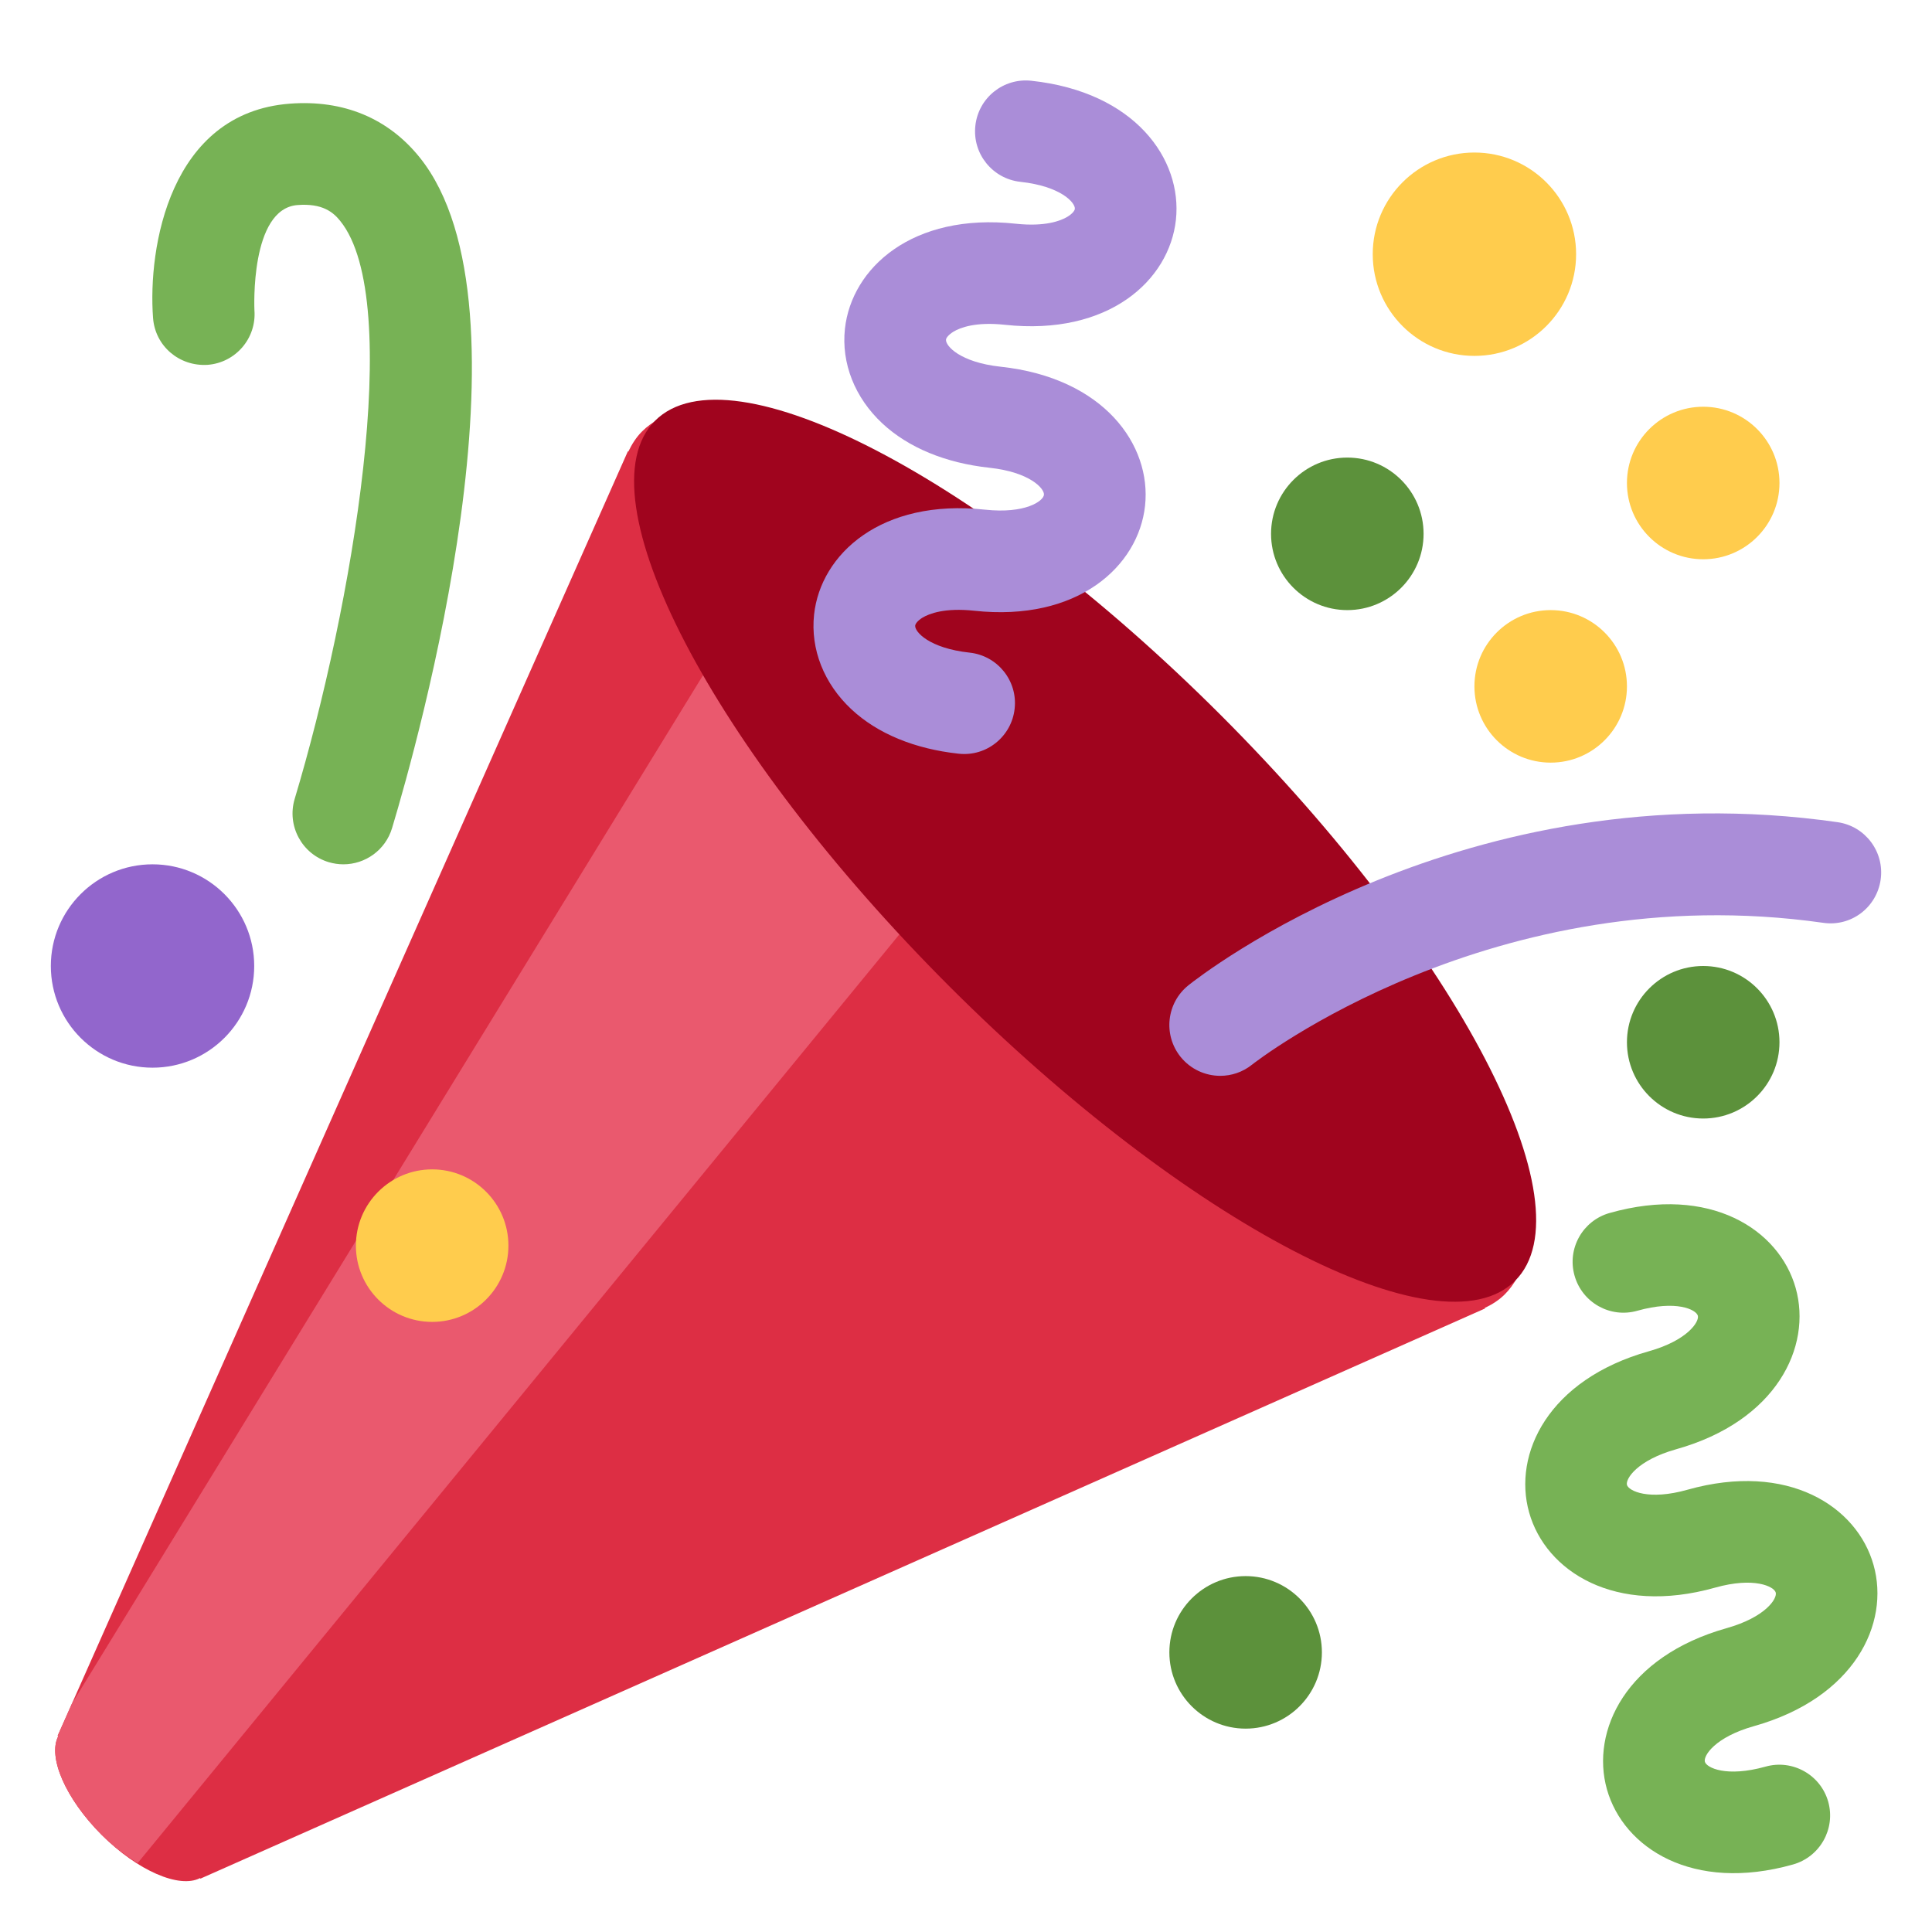
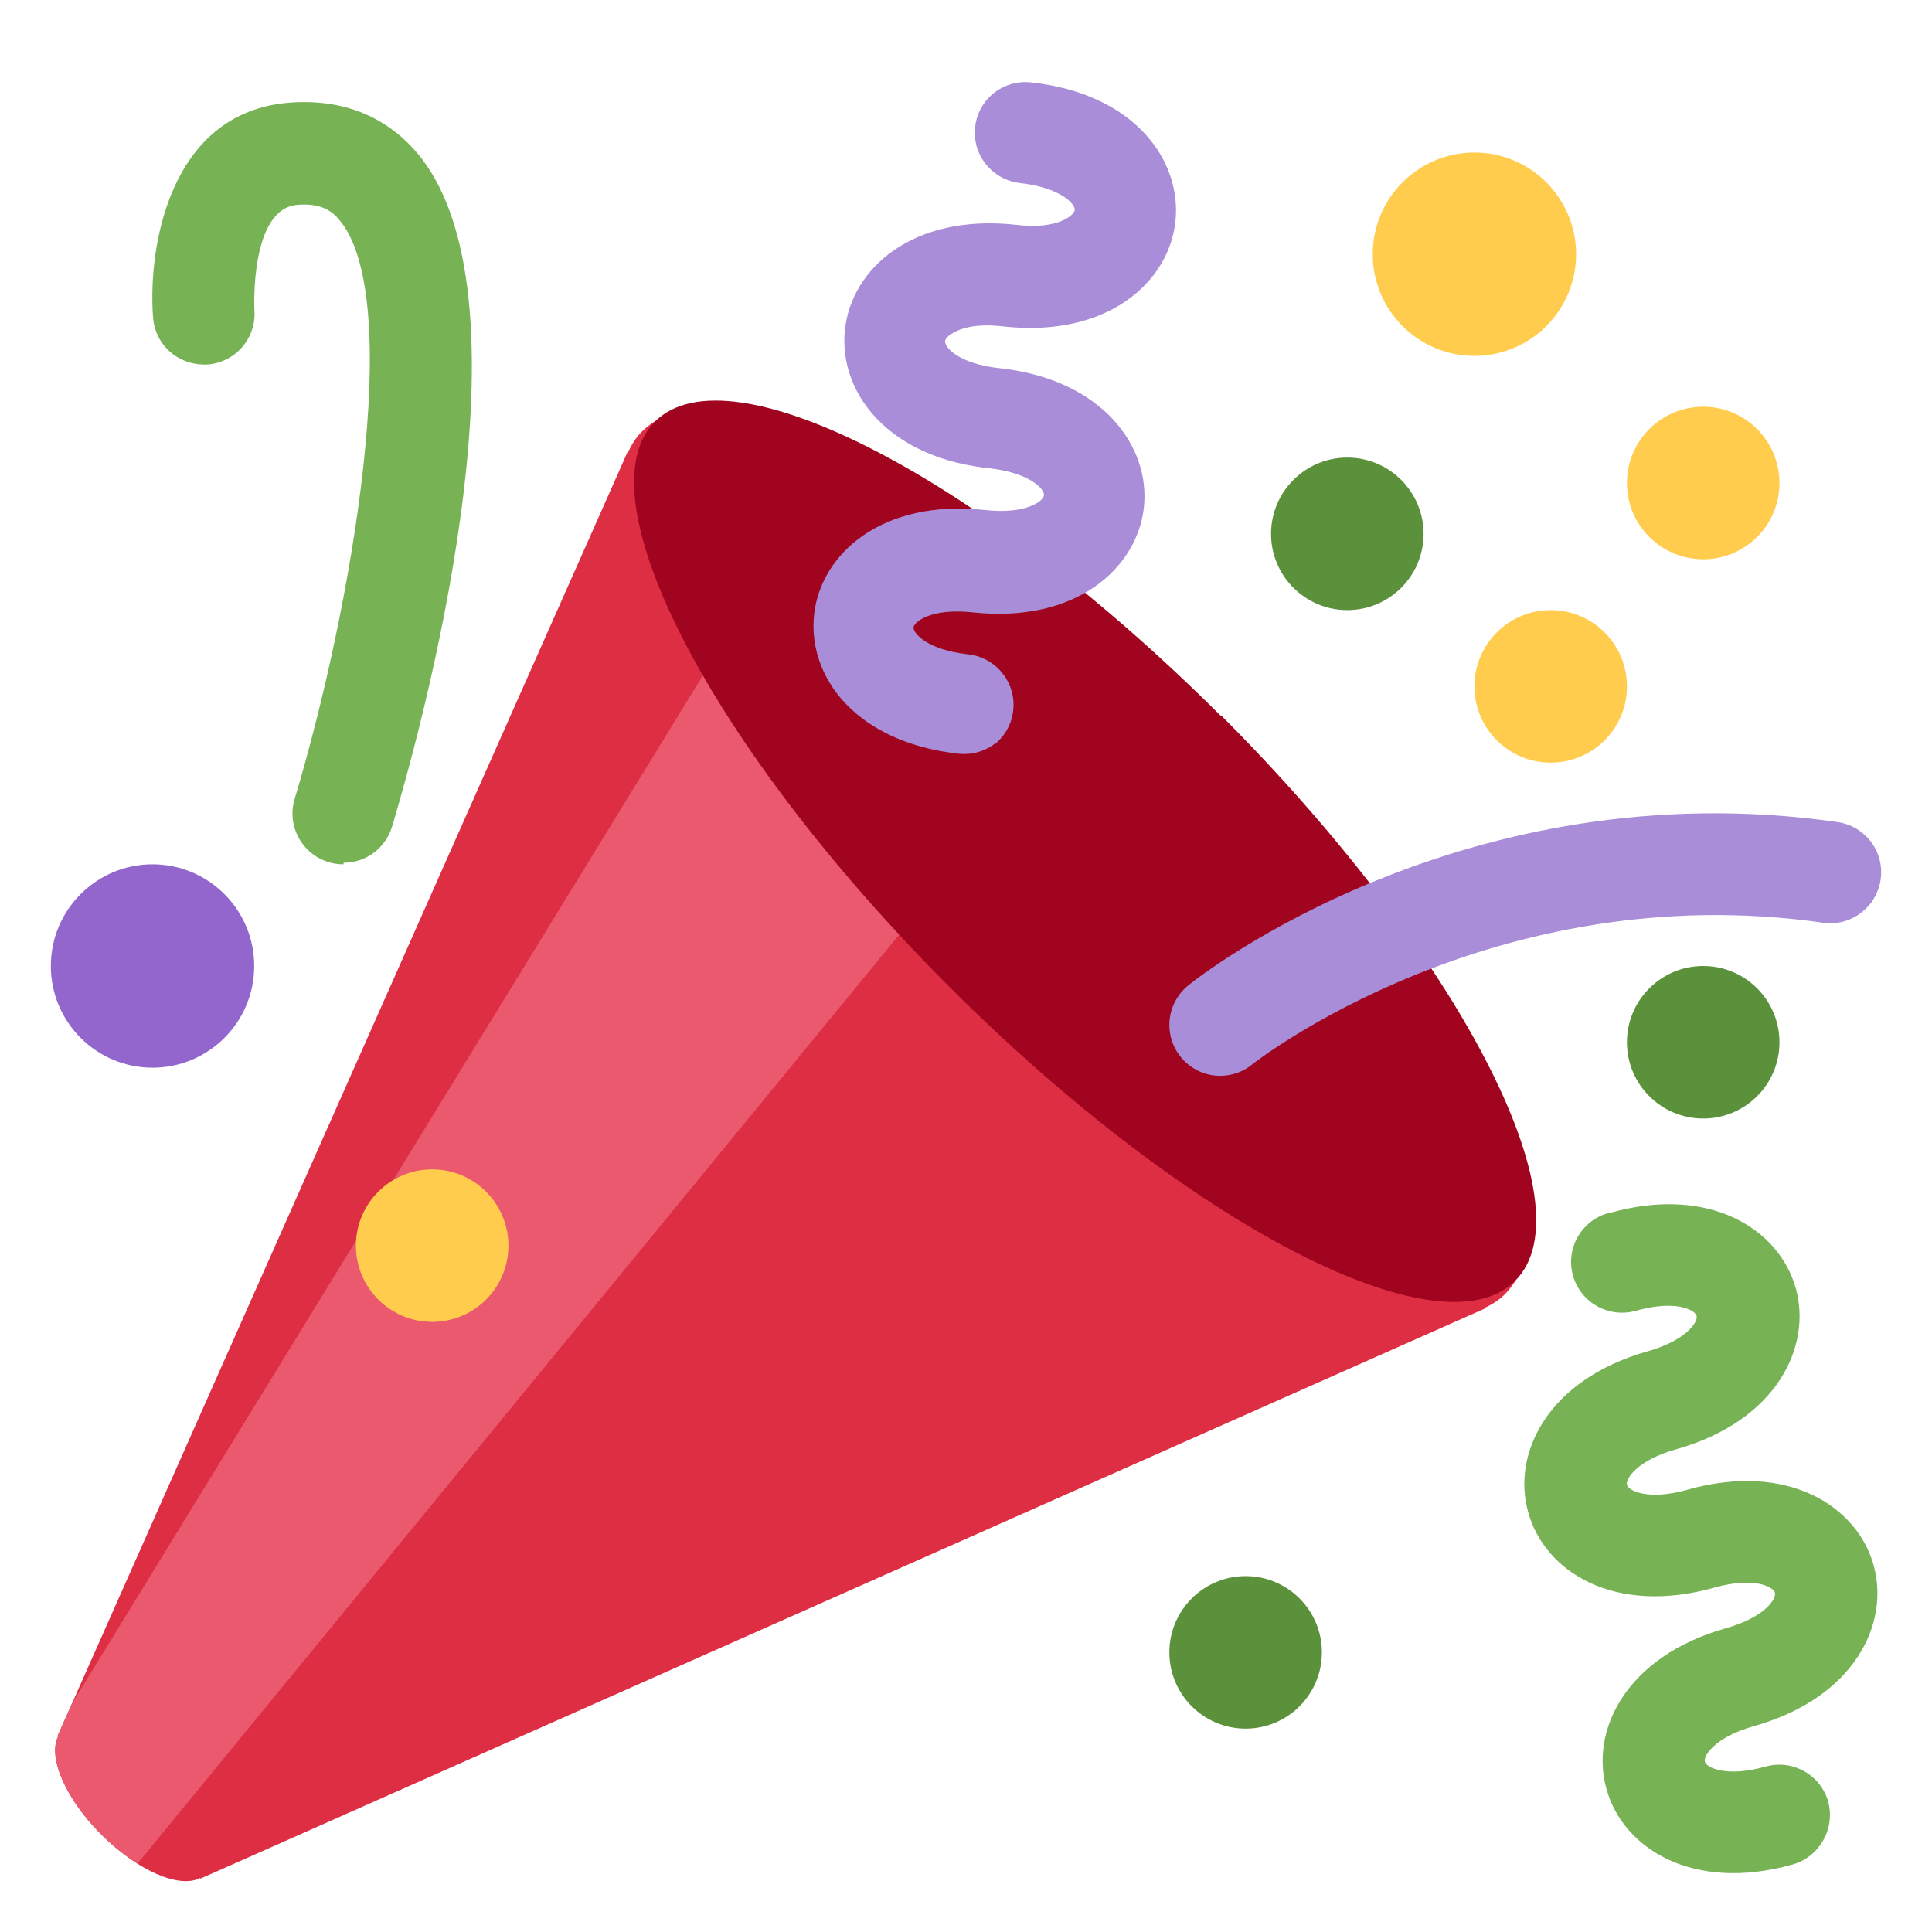
- <svg xmlns="http://www.w3.org/2000/svg" viewBox="0 0 47.5 47.5" style="enable-background:new 0 0 47.5 47.5;" xml:space="preserve" version="1.1" id="svg2">
-   <defs id="defs6">
-     <clipPath id="clipPath16" clipPathUnits="userSpaceOnUse">
-       <path id="path18" d="M 0,38 38,38 38,0 0,0 0,38 Z" />
+ <svg xmlns="http://www.w3.org/2000/svg" viewBox="0 0 47.5 47.5">
+   <defs>
+     <clipPath id="a">
+       <path d="M0 38h38V0H0v38z" />
    </clipPath>
  </defs>
-   <g transform="matrix(1.25,0,0,-1.25,0,47.5)" id="g10">
-     <g id="g12">
-       <g clip-path="url(#clipPath16)" id="g14">
-         <g transform="translate(12.626,29.5117)" id="g20">
-           <path id="path22" style="fill:#dd2e44;fill-opacity:1;fill-rule:nonzero;stroke:none" d="m 0,0 c -0.112,-0.112 -0.197,-0.247 -0.268,-0.395 l -0.008,0.008 -11.216,-25.265 0.011,-0.011 c -0.208,-0.403 0.14,-1.223 0.853,-1.937 0.712,-0.712 1.532,-1.06 1.935,-0.852 l 0.01,-0.01 25.267,11.215 -0.008,0.009 c 0.148,0.07 0.282,0.155 0.395,0.268 1.562,1.562 -0.971,6.627 -5.657,11.313 C 6.628,-0.97 1.562,1.562 0,0" />
-         </g>
-         <g transform="translate(14,25)" id="g24">
-           <path id="path26" style="fill:#ea596e;fill-opacity:1;fill-rule:nonzero;stroke:none" d="m 0,0 -12.584,-20.506 -0.282,-0.635 0.011,-0.01 c -0.208,-0.404 0.14,-1.223 0.853,-1.937 0.232,-0.232 0.472,-0.408 0.709,-0.557 L 4,-5 0,0 Z" />
-         </g>
-         <g transform="translate(24.0117,23.9341)" id="g28">
-           <path id="path30" style="fill:#a0041e;fill-opacity:1;fill-rule:nonzero;stroke:none" d="m 0,0 c 4.67,-4.672 7.263,-9.652 5.789,-11.125 -1.473,-1.473 -6.453,1.119 -11.126,5.789 -4.671,4.672 -7.263,9.653 -5.79,11.127 C -9.653,7.264 -4.673,4.671 0,0" />
-         </g>
-         <g transform="translate(19.5898,23.3906)" id="g32">
-           <path id="path34" style="fill:#aa8dd8;fill-opacity:1;fill-rule:nonzero;stroke:none" d="m 0,0 c -0.199,-0.161 -0.459,-0.245 -0.734,-0.215 -0.868,0.094 -1.598,0.396 -2.109,0.873 -0.541,0.505 -0.808,1.182 -0.735,1.862 0.128,1.192 1.324,2.286 3.363,2.065 0.793,-0.085 1.147,0.17 1.158,0.292 0.014,0.121 -0.277,0.446 -1.069,0.532 -0.869,0.094 -1.598,0.396 -2.11,0.873 -0.541,0.505 -0.809,1.183 -0.735,1.862 0.13,1.192 1.325,2.286 3.362,2.065 0.578,-0.062 0.882,0.058 1.011,0.135 0.104,0.063 0.145,0.123 0.149,0.157 0.011,0.121 -0.276,0.446 -1.071,0.532 -0.548,0.06 -0.946,0.552 -0.886,1.102 0.059,0.549 0.551,0.946 1.101,0.886 C 2.732,12.802 3.668,11.479 3.539,10.286 3.41,9.094 2.215,8.001 0.176,8.221 -0.402,8.284 -0.705,8.164 -0.834,8.087 -0.937,8.024 -0.979,7.963 -0.983,7.93 -0.996,7.808 -0.707,7.483 0.088,7.397 2.125,7.178 3.061,5.855 2.932,4.662 2.803,3.47 1.607,2.376 -0.43,2.597 -1.008,2.659 -1.312,2.54 -1.442,2.463 -1.545,2.4 -1.585,2.339 -1.589,2.305 -1.602,2.184 -1.313,1.859 -0.519,1.773 0.029,1.714 0.428,1.221 0.367,0.672 0.338,0.397 0.199,0.161 0,0" />
-         </g>
-         <g transform="translate(31.6611,14.1426)" id="g36">
-           <path id="path38" style="fill:#77b255;fill-opacity:1;fill-rule:nonzero;stroke:none" d="M 0,0 C 1.973,0.557 3.334,-0.323 3.658,-1.478 3.982,-2.632 3.28,-4.093 1.309,-4.647 0.539,-4.863 0.308,-5.231 0.339,-5.349 c 0.034,-0.118 0.425,-0.312 1.193,-0.094 1.972,0.554 3.333,-0.326 3.657,-1.48 0.327,-1.155 -0.377,-2.614 -2.35,-3.17 -0.769,-0.216 -1.001,-0.585 -0.967,-0.702 0.033,-0.117 0.423,-0.31 1.192,-0.095 0.531,0.15 1.084,-0.16 1.234,-0.691 0.148,-0.532 -0.161,-1.084 -0.694,-1.234 -1.97,-0.555 -3.333,0.323 -3.659,1.479 -0.324,1.154 0.379,2.613 2.353,3.169 0.769,0.217 1.001,0.584 0.967,0.702 -0.033,0.117 -0.422,0.312 -1.191,0.096 -1.973,-0.556 -3.334,0.322 -3.659,1.478 -0.325,1.155 0.378,2.614 2.352,3.17 0.767,0.215 0.999,0.585 0.966,0.701 -0.034,0.119 -0.422,0.313 -1.192,0.096 -0.532,-0.15 -1.083,0.16 -1.233,0.692 C -0.842,-0.701 -0.532,-0.149 0,0" />
-         </g>
-         <g transform="translate(24.001,16.8398)" id="g40">
-           <path id="path42" style="fill:#aa8dd8;fill-opacity:1;fill-rule:nonzero;stroke:none" d="M 0,0 C -0.294,0 -0.584,0.129 -0.782,0.375 -1.127,0.807 -1.057,1.436 -0.626,1.781 -0.408,1.956 4.792,6.04 12.141,4.989 12.688,4.911 13.067,4.405 12.989,3.858 12.911,3.312 12.409,2.928 11.857,3.01 5.364,3.932 0.67,0.256 0.624,0.219 0.439,0.071 0.219,0 0,0" />
-         </g>
-         <g transform="translate(6.7544,21)" id="g44">
-           <path id="path46" style="fill:#77b255;fill-opacity:1;fill-rule:nonzero;stroke:none" d="m 0,0 c -0.095,0 -0.192,0.014 -0.288,0.042 -0.529,0.159 -0.829,0.717 -0.67,1.246 1.133,3.773 2.16,9.794 0.898,11.363 -0.142,0.178 -0.354,0.353 -0.842,0.316 -0.939,-0.071 -0.849,-2.051 -0.848,-2.071 0.042,-0.551 -0.372,-1.031 -0.922,-1.072 -0.559,-0.034 -1.032,0.372 -1.072,0.923 -0.104,1.379 0.326,4.035 2.691,4.214 C 0.003,15.041 0.88,14.674 1.5,13.904 3.871,10.953 1.464,2.397 0.957,0.712 0.827,0.279 0.43,0 0,0" />
-         </g>
-         <g transform="translate(28,27.5)" id="g48">
-           <path id="path50" style="fill:#5c913b;fill-opacity:1;fill-rule:nonzero;stroke:none" d="M 0,0 C 0,-0.828 -0.672,-1.5 -1.5,-1.5 -2.328,-1.5 -3,-0.828 -3,0 -3,0.828 -2.328,1.5 -1.5,1.5 -0.672,1.5 0,0.828 0,0" />
-         </g>
-         <g transform="translate(5,19)" id="g52">
-           <path id="path54" style="fill:#9266cc;fill-opacity:1;fill-rule:nonzero;stroke:none" d="m 0,0 c 0,-1.104 -0.896,-2 -2,-2 -1.104,0 -2,0.896 -2,2 0,1.104 0.896,2 2,2 1.104,0 2,-0.896 2,-2" />
-         </g>
-         <g transform="translate(35,17.5)" id="g56">
-           <path id="path58" style="fill:#5c913b;fill-opacity:1;fill-rule:nonzero;stroke:none" d="M 0,0 C 0,-0.828 -0.672,-1.5 -1.5,-1.5 -2.328,-1.5 -3,-0.828 -3,0 -3,0.828 -2.328,1.5 -1.5,1.5 -0.672,1.5 0,0.828 0,0" />
-         </g>
-         <g transform="translate(26,5.5)" id="g60">
-           <path id="path62" style="fill:#5c913b;fill-opacity:1;fill-rule:nonzero;stroke:none" d="M 0,0 C 0,-0.828 -0.672,-1.5 -1.5,-1.5 -2.328,-1.5 -3,-0.828 -3,0 -3,0.828 -2.328,1.5 -1.5,1.5 -0.672,1.5 0,0.828 0,0" />
-         </g>
-         <g transform="translate(31,33)" id="g64">
-           <path id="path66" style="fill:#ffcc4d;fill-opacity:1;fill-rule:nonzero;stroke:none" d="m 0,0 c 0,-1.104 -0.896,-2 -2,-2 -1.104,0 -2,0.896 -2,2 0,1.104 0.896,2 2,2 1.104,0 2,-0.896 2,-2" />
-         </g>
-         <g transform="translate(35,28.5)" id="g68">
-           <path id="path70" style="fill:#ffcc4d;fill-opacity:1;fill-rule:nonzero;stroke:none" d="M 0,0 C 0,-0.828 -0.672,-1.5 -1.5,-1.5 -2.328,-1.5 -3,-0.828 -3,0 -3,0.828 -2.328,1.5 -1.5,1.5 -0.672,1.5 0,0.828 0,0" />
-         </g>
-         <g transform="translate(32,24.5)" id="g72">
-           <path id="path74" style="fill:#ffcc4d;fill-opacity:1;fill-rule:nonzero;stroke:none" d="M 0,0 C 0,-0.828 -0.672,-1.5 -1.5,-1.5 -2.328,-1.5 -3,-0.828 -3,0 -3,0.828 -2.328,1.5 -1.5,1.5 -0.672,1.5 0,0.828 0,0" />
-         </g>
-         <g transform="translate(10,13.5)" id="g76">
-           <path id="path78" style="fill:#ffcc4d;fill-opacity:1;fill-rule:nonzero;stroke:none" d="M 0,0 C 0,-0.828 -0.672,-1.5 -1.5,-1.5 -2.328,-1.5 -3,-0.828 -3,0 -3,0.828 -2.328,1.5 -1.5,1.5 -0.672,1.5 0,0.828 0,0" />
-         </g>
-       </g>
-     </g>
+   <g clip-path="url(#a)" transform="matrix(1.25 0 0 -1.25 0 47.5)">
+     <path d="M12.626 29.512c-.112-.112-.197-.247-.268-.395l-.008.008L1.134 3.86l.01-.01c-.207-.404.14-1.224.854-1.938C2.71 1.2 3.53.852 3.933 1.06l.01-.01L29.21 12.265l-.008.01c.148.07.282.154.395.267 1.562 1.562-.97 6.627-5.657 11.313-4.686 4.687-9.752 7.22-11.314 5.657" fill="#dd2e44" />
+     <path d="M14 25L1.416 4.494l-.282-.635.01-.01c-.207-.41.14-1.23.854-1.94.232-.23.472-.41.71-.56L18 20l-4 5z" fill="#ea596e" />
+     <path d="M24.012 23.934c4.67-4.672 7.263-9.652 5.79-11.125-1.474-1.48-6.454 1.11-11.127 5.78-4.67 4.67-7.263 9.65-5.79 11.12 1.474 1.47 6.454-1.12 11.127-5.79" fill="#a0041e" />
+     <path d="M19.59 23.39c-.2-.16-.46-.244-.734-.214-.868.094-1.598.396-2.11.873-.54.5-.807 1.18-.734 1.86.128 1.19 1.324 2.28 3.363 2.06.793-.09 1.147.17 1.158.29.014.12-.277.44-1.07.53-.868.09-1.597.39-2.11.87-.54.5-.808 1.18-.734 1.86.13 1.19 1.32 2.28 3.36 2.06.58-.07.88.05 1.01.13.1.06.14.12.15.16.01.12-.28.44-1.07.53-.55.06-.95.55-.89 1.1.06.55.55.94 1.1.88 2.04-.22 2.97-1.54 2.84-2.737-.13-1.19-1.33-2.284-3.37-2.064-.58.07-.88-.05-1.01-.13-.11-.063-.15-.124-.15-.16-.01-.12.27-.445 1.07-.53 2.03-.22 2.97-1.545 2.84-2.738-.13-1.19-1.33-2.285-3.37-2.064-.58.06-.88-.058-1.01-.135-.108-.065-.148-.126-.15-.16-.01-.12.28-.446 1.07-.53.55-.06.95-.554.89-1.1-.03-.278-.17-.514-.37-.675" fill="#aa8dd8" />
+     <path d="M31.66 14.143c1.974.557 3.335-.323 3.66-1.478.323-1.154-.38-2.615-2.35-3.17-.77-.215-1-.583-.97-.7.034-.12.425-.313 1.193-.095 1.972.554 3.333-.326 3.657-1.48.327-1.155-.377-2.614-2.35-3.17-.77-.216-1-.585-.967-.702.033-.117.423-.31 1.192-.095.53.15 1.084-.16 1.234-.69.14-.533-.17-1.085-.7-1.235-1.97-.555-3.34.323-3.66 1.48-.33 1.153.38 2.612 2.35 3.168.77.217 1 .584.96.702-.04.117-.42.312-1.19.096-1.98-.556-3.34.322-3.66 1.478-.33 1.155.38 2.614 2.35 3.17.76.215 1 .585.96.7-.04.12-.42.314-1.19.097-.54-.15-1.09.16-1.24.69-.15.53.16 1.08.69 1.23" fill="#77b255" />
+     <path d="M24 16.84c-.293 0-.583.13-.78.375-.346.432-.276 1.06.155 1.406.218.18 5.418 4.26 12.767 3.21.547-.08.926-.58.848-1.13-.078-.54-.58-.93-1.132-.85-6.493.93-11.187-2.75-11.233-2.79-.185-.15-.405-.22-.624-.22" fill="#aa8dd8" />
+     <path d="M6.754 21c-.095 0-.192.014-.288.042-.53.16-.83.717-.67 1.246 1.133 3.773 2.16 9.794.898 11.363-.142.18-.354.36-.842.32-.94-.07-.85-2.05-.848-2.07.042-.55-.372-1.03-.922-1.07-.56-.03-1.032.37-1.072.93-.104 1.38.326 4.04 2.69 4.22 1.057.08 1.934-.28 2.554-1.05 2.37-2.95-.036-11.5-.543-13.19-.13-.43-.52-.71-.95-.71" fill="#77b255" />
+     <path d="M28 27.5c0-.828-.672-1.5-1.5-1.5s-1.5.672-1.5 1.5.672 1.5 1.5 1.5 1.5-.672 1.5-1.5" fill="#5c913b" />
+     <path d="M5 19c0-1.104-.896-2-2-2s-2 .896-2 2 .896 2 2 2 2-.896 2-2" fill="#9266cc" />
+     <path d="M35 17.5c0-.828-.672-1.5-1.5-1.5s-1.5.672-1.5 1.5.672 1.5 1.5 1.5 1.5-.672 1.5-1.5m-9-12c0-.828-.672-1.5-1.5-1.5S23 4.672 23 5.5 23.672 7 24.5 7 26 6.328 26 5.5" fill="#5c913b" />
+     <path d="M31 33c0-1.104-.896-2-2-2s-2 .896-2 2 .896 2 2 2 2-.896 2-2m4-4.5c0-.828-.672-1.5-1.5-1.5s-1.5.672-1.5 1.5.672 1.5 1.5 1.5 1.5-.672 1.5-1.5m-3-4c0-.828-.672-1.5-1.5-1.5s-1.5.672-1.5 1.5.672 1.5 1.5 1.5 1.5-.672 1.5-1.5m-22-11c0-.828-.672-1.5-1.5-1.5S7 12.672 7 13.5 7.672 15 8.5 15s1.5-.672 1.5-1.5" fill="#ffcc4d" />
  </g>
</svg>
